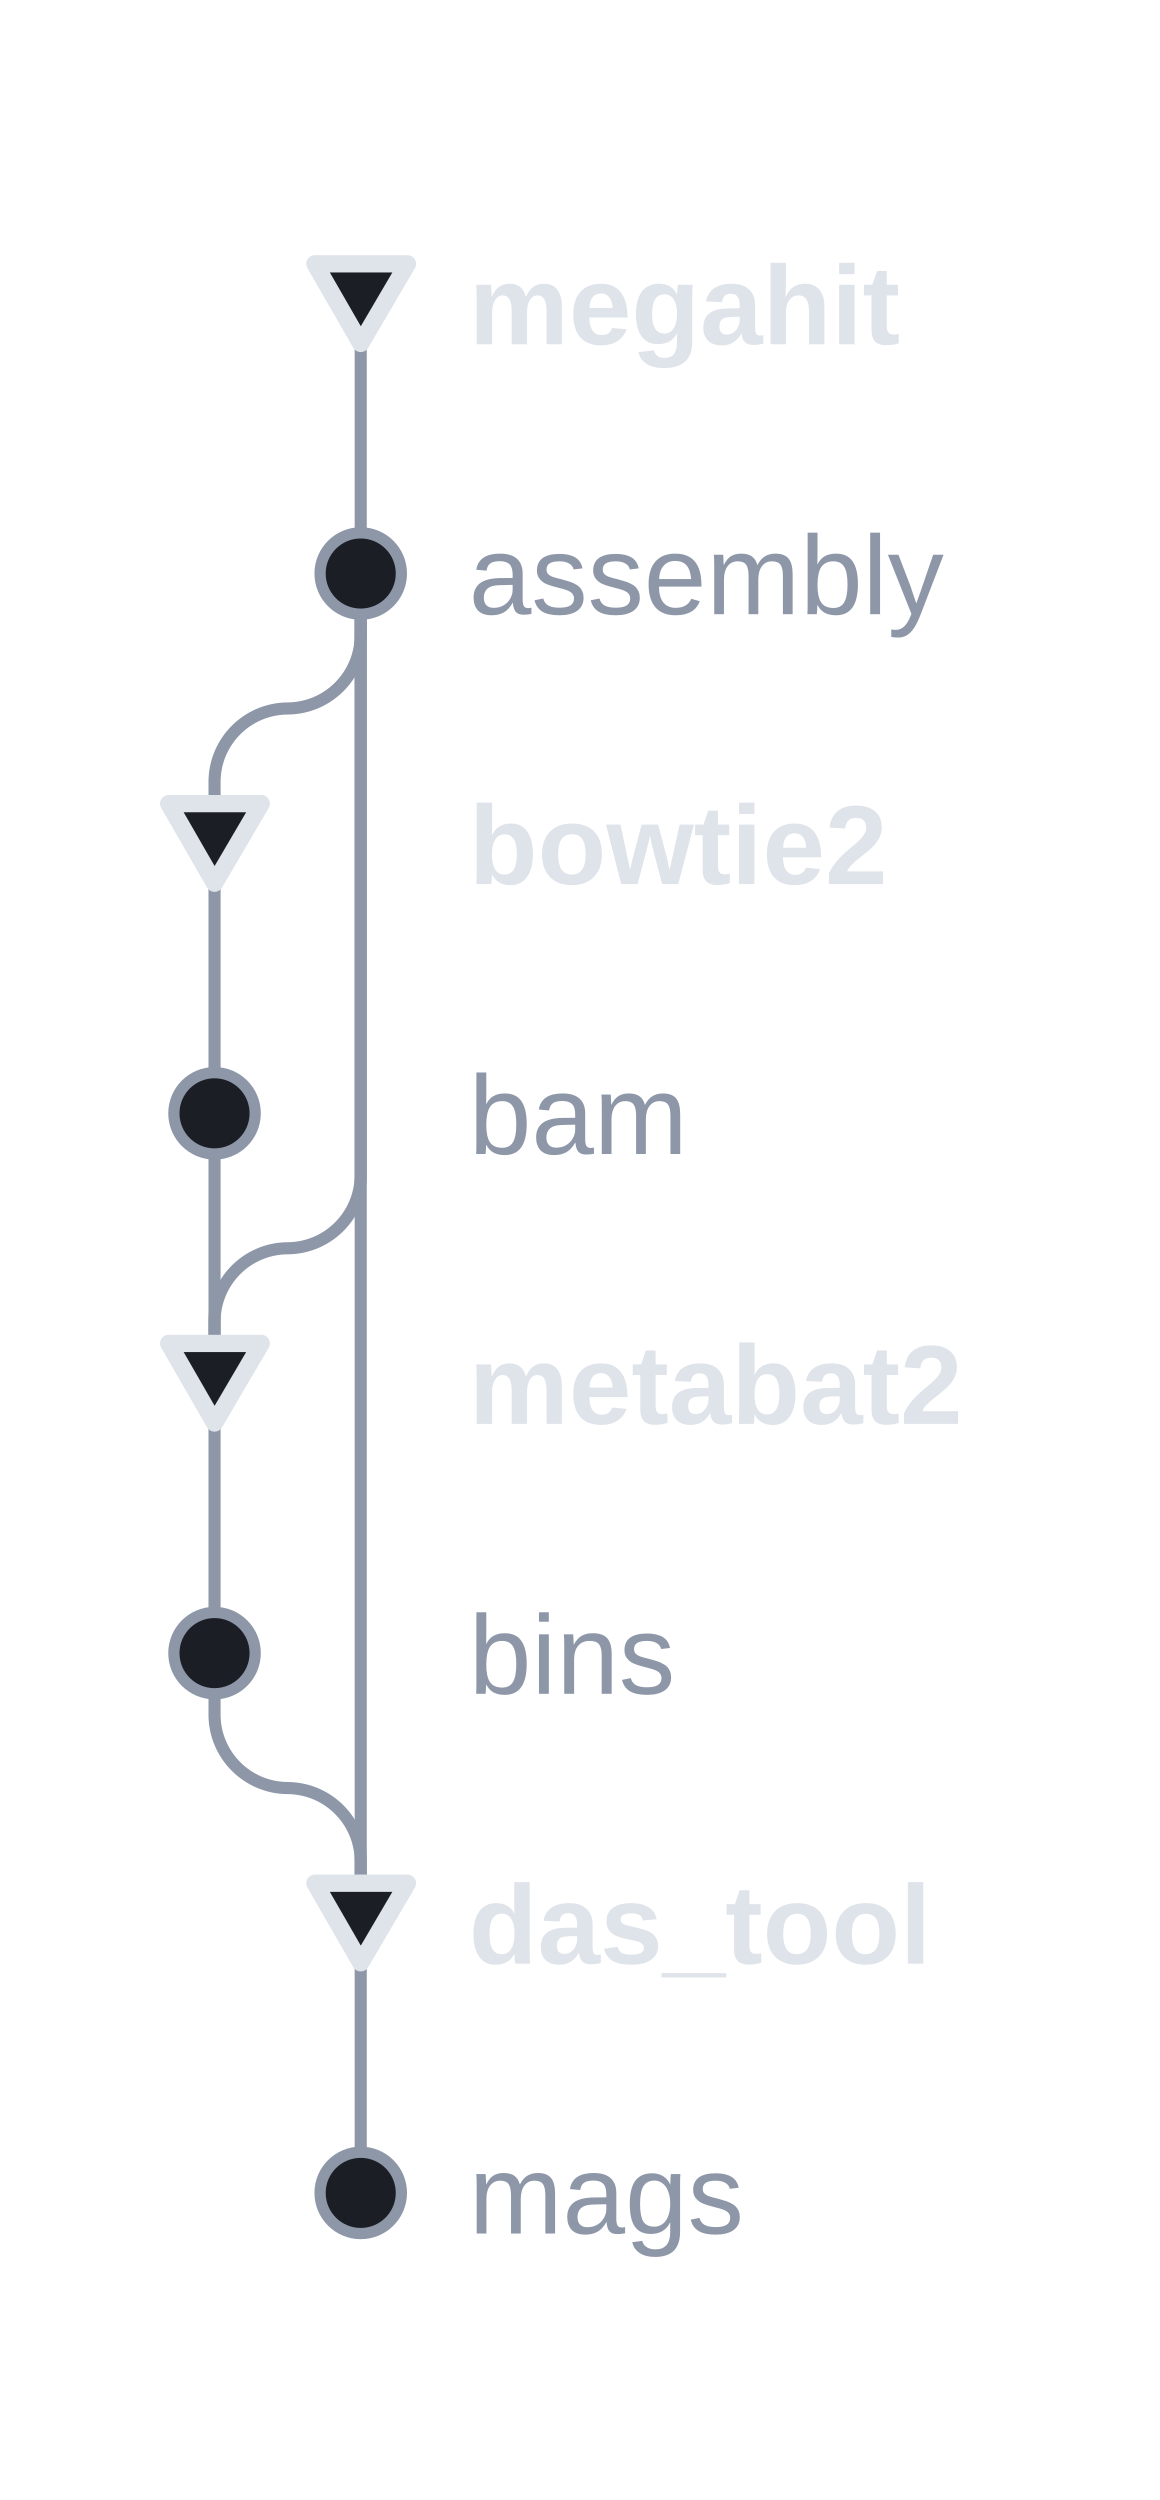
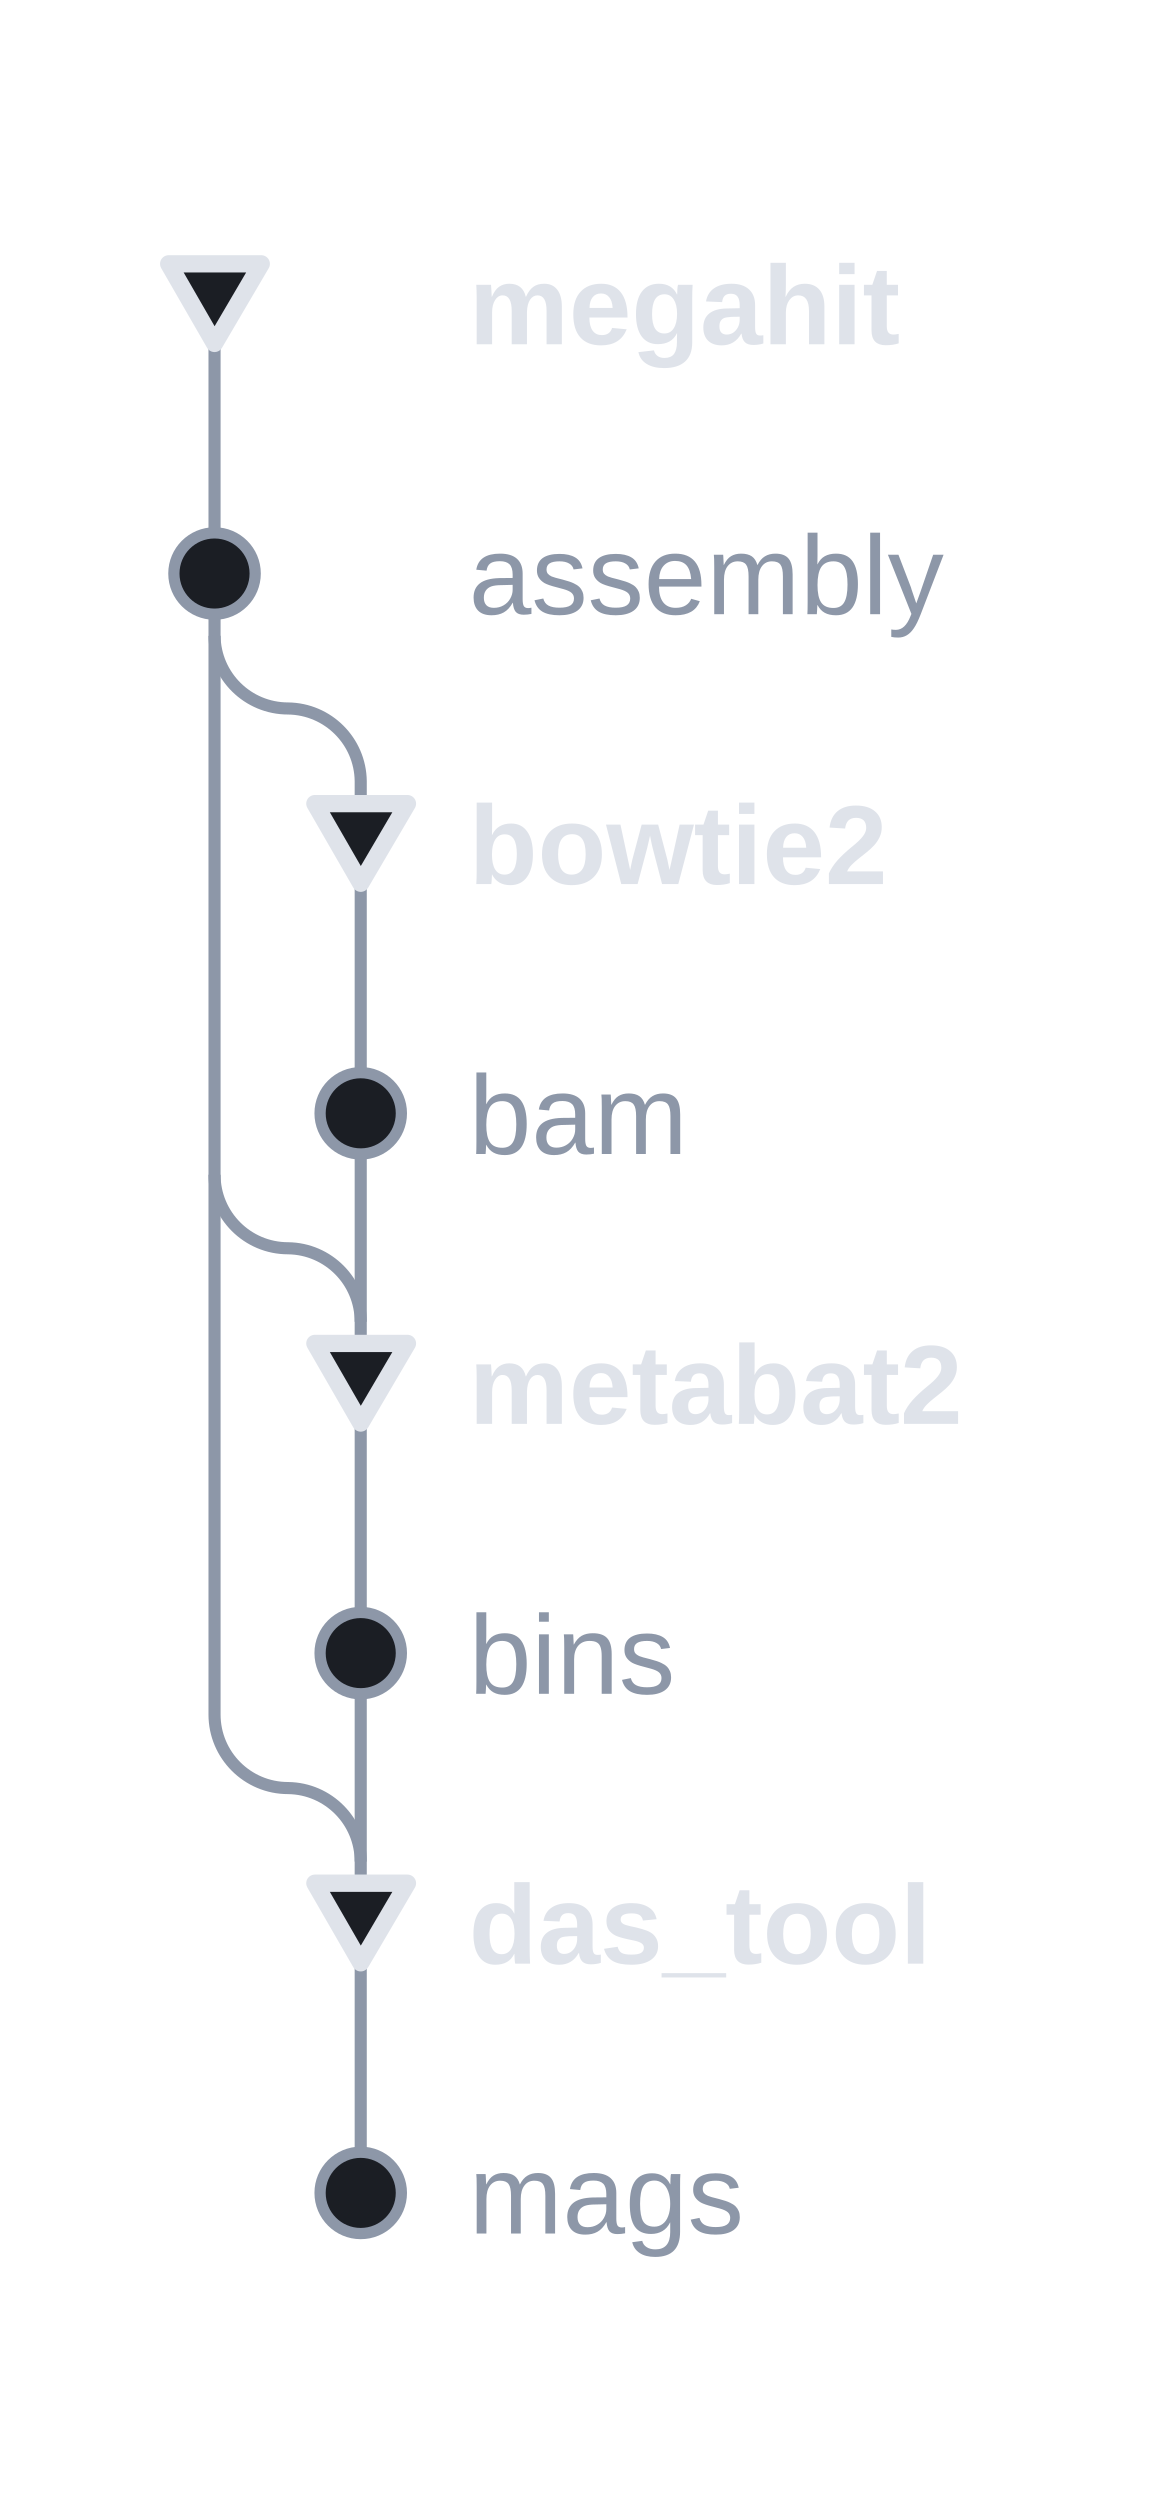
<svg xmlns="http://www.w3.org/2000/svg" width="134" height="289" viewBox="0 0 134 289">
-   <g fill="none" stroke="#8D97A8" stroke-width="1.4" stroke-linejoin="round" stroke-linecap="round">
-     <path d="M 41.7,39.7 L 41.7,61.6" />
-     <path d="M 41.7,71.0 L 41.7,73.5 A 8.5,8.5 0 0 1 33.3,81.9 A 8.5,8.5 0 0 0 24.8,90.4 L 24.8,92.9" />
-     <path d="M 41.7,71.0 L 41.7,135.9 A 8.5,8.5 0 0 1 33.3,144.3 A 8.5,8.5 0 0 0 24.8,152.8 L 24.8,155.3" />
-     <path d="M 41.7,71.0 L 41.7,217.7" />
-     <path d="M 24.8,102.1 L 24.8,124.0" />
-     <path d="M 24.8,133.4 L 24.8,155.3" />
-     <path d="M 24.8,164.5 L 24.8,186.4" />
-     <path d="M 24.8,195.8 L 24.8,198.2 A 8.5,8.5 0 0 0 33.3,206.7 A 8.5,8.5 0 0 1 41.7,215.1 L 41.7,217.7" />
+   <g fill="none" stroke="#8D97A8" stroke-width="1.4" stroke-linejoin="round" stroke-linecap="butt">
+     <path d="M 24.8,39.7 L 24.8,61.6" />
+     <path d="M 24.8,71.0 L 24.8,73.5 L 24.8,135.8 L 24.8,198.2 A 8.5,8.5 0 0 0 33.3,206.7 A 8.5,8.5 0 0 1 41.7,215.2" />
+     <path d="M 41.7,92.9 L 41.7,90.3 A 8.5,8.5 0 0 0 33.3,81.9 A 8.5,8.5 0 0 1 24.8,73.5" />
+     <path d="M 41.7,102.1 L 41.7,124.0" />
+     <path d="M 41.7,133.4 L 41.7,152.8 L 41.7,155.3" />
+     <path d="M 41.7,164.5 L 41.7,186.4" />
+     <path d="M 41.7,195.8 L 41.7,215.2 L 41.7,217.7" />
    <path d="M 41.7,226.9 L 41.7,248.8" />
+     <path d="M 24.8,135.8 A 8.5,8.5 0 0 0 33.3,144.3 A 8.5,8.5 0 0 1 41.7,152.8" />
  </g>
  <g>
-     <polygon points="36.4,30.5 47.1,30.5 41.7,39.7" fill="#1B1E24" stroke="#DFE3EA" stroke-width="2.0" stroke-linejoin="round" />
+     <polygon points="19.5,30.5 30.2,30.5 24.8,39.7" fill="#1B1E24" stroke="#DFE3EA" stroke-width="2.0" stroke-linejoin="round" />
    <text x="54.2" y="39.8" font-family="Arial" font-size="13" fill="#DFE3EA" font-weight="600" text-anchor="start">megahit</text>
  </g>
  <g>
-     <circle cx="41.7" cy="66.3" r="4.7" fill="#1B1E24" stroke="#8D97A8" stroke-width="1.3" />
+     <circle cx="24.8" cy="66.3" r="4.7" fill="#1B1E24" stroke="#8D97A8" stroke-width="1.3" />
    <text x="54.2" y="71.0" font-family="Arial" font-size="13" fill="#8D97A8" font-weight="normal" text-anchor="start">assembly</text>
  </g>
  <g>
-     <polygon points="19.5,92.9 30.2,92.9 24.8,102.1" fill="#1B1E24" stroke="#DFE3EA" stroke-width="2.0" stroke-linejoin="round" />
+     <polygon points="36.4,92.9 47.1,92.9 41.7,102.1" fill="#1B1E24" stroke="#DFE3EA" stroke-width="2.0" stroke-linejoin="round" />
    <text x="54.2" y="102.2" font-family="Arial" font-size="13" fill="#DFE3EA" font-weight="600" text-anchor="start">bowtie2</text>
  </g>
  <g>
-     <circle cx="24.8" cy="128.7" r="4.7" fill="#1B1E24" stroke="#8D97A8" stroke-width="1.3" />
+     <circle cx="41.7" cy="128.7" r="4.7" fill="#1B1E24" stroke="#8D97A8" stroke-width="1.3" />
    <text x="54.2" y="133.4" font-family="Arial" font-size="13" fill="#8D97A8" font-weight="normal" text-anchor="start">bam</text>
  </g>
  <g>
-     <polygon points="19.5,155.3 30.2,155.3 24.8,164.5" fill="#1B1E24" stroke="#DFE3EA" stroke-width="2.0" stroke-linejoin="round" />
+     <polygon points="36.4,155.3 47.1,155.3 41.7,164.5" fill="#1B1E24" stroke="#DFE3EA" stroke-width="2.0" stroke-linejoin="round" />
    <text x="54.2" y="164.6" font-family="Arial" font-size="13" fill="#DFE3EA" font-weight="600" text-anchor="start">metabat2</text>
  </g>
  <g>
-     <circle cx="24.8" cy="191.1" r="4.7" fill="#1B1E24" stroke="#8D97A8" stroke-width="1.3" />
+     <circle cx="41.7" cy="191.1" r="4.7" fill="#1B1E24" stroke="#8D97A8" stroke-width="1.3" />
    <text x="54.2" y="195.8" font-family="Arial" font-size="13" fill="#8D97A8" font-weight="normal" text-anchor="start">bins</text>
  </g>
  <g>
    <polygon points="36.4,217.7 47.1,217.7 41.7,226.9" fill="#1B1E24" stroke="#DFE3EA" stroke-width="2.0" stroke-linejoin="round" />
    <text x="54.2" y="227.0" font-family="Arial" font-size="13" fill="#DFE3EA" font-weight="600" text-anchor="start">das_tool</text>
  </g>
  <g>
    <circle cx="41.7" cy="253.5" r="4.7" fill="#1B1E24" stroke="#8D97A8" stroke-width="1.3" />
    <text x="54.2" y="258.2" font-family="Arial" font-size="13" fill="#8D97A8" font-weight="normal" text-anchor="start">mags</text>
  </g>
</svg>
